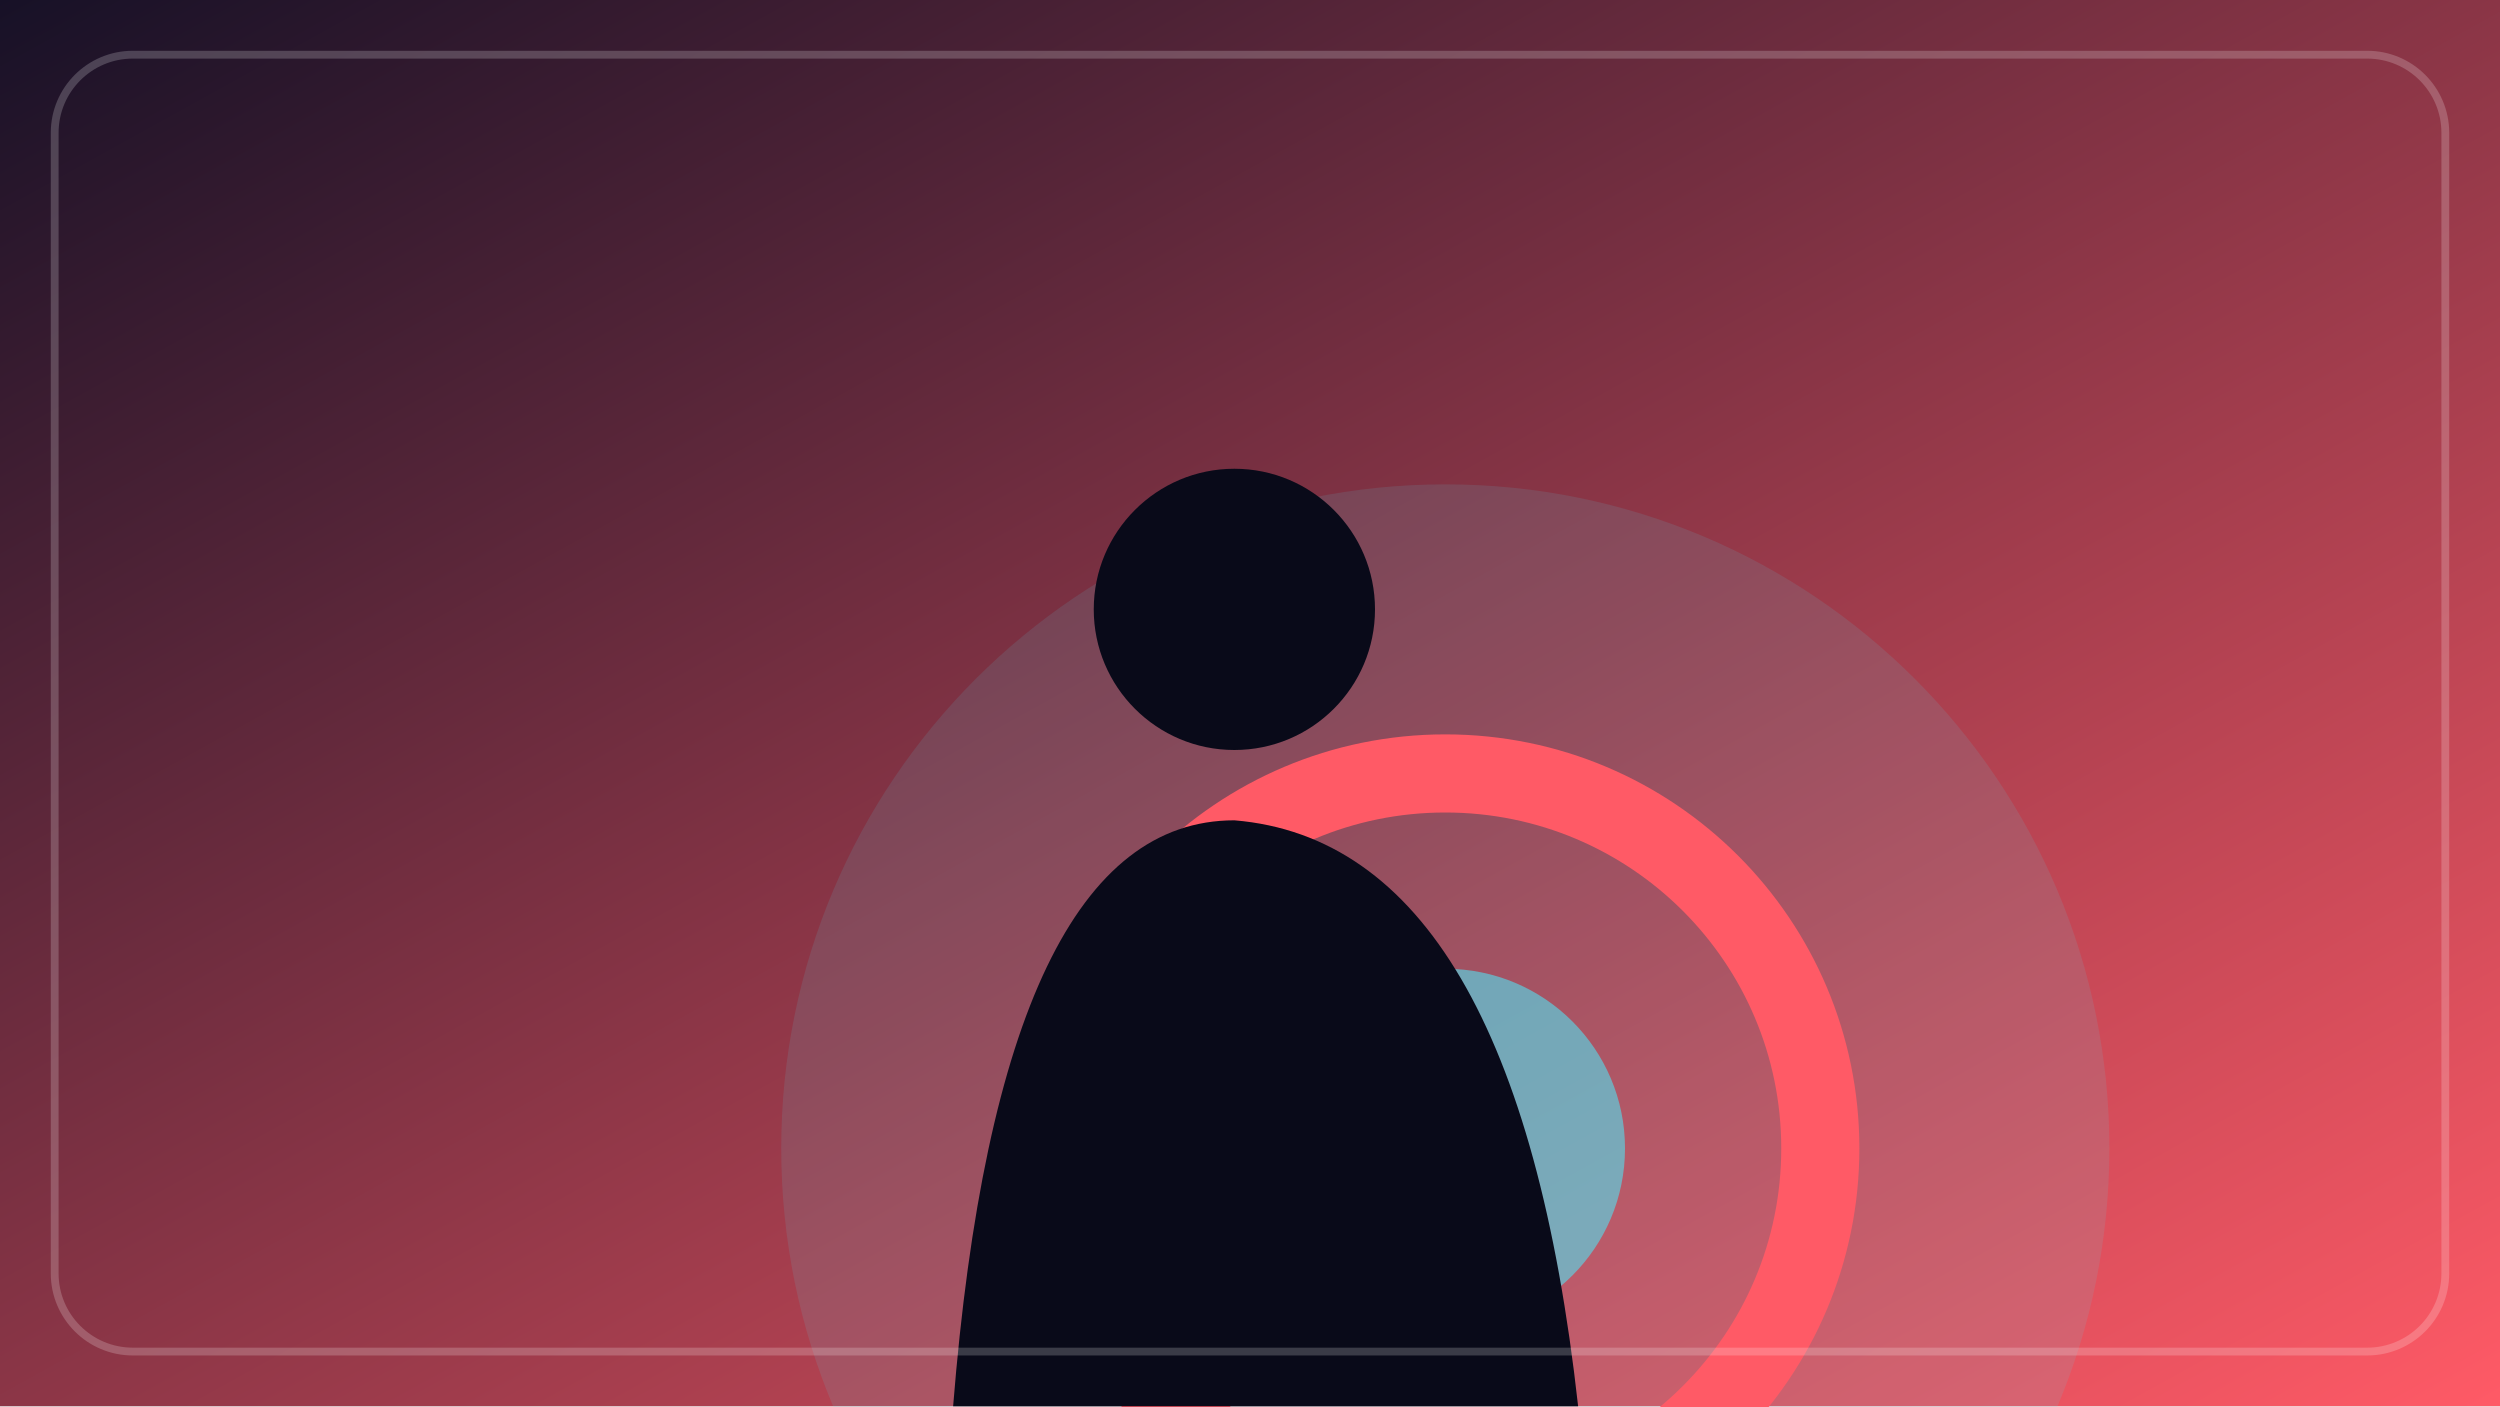
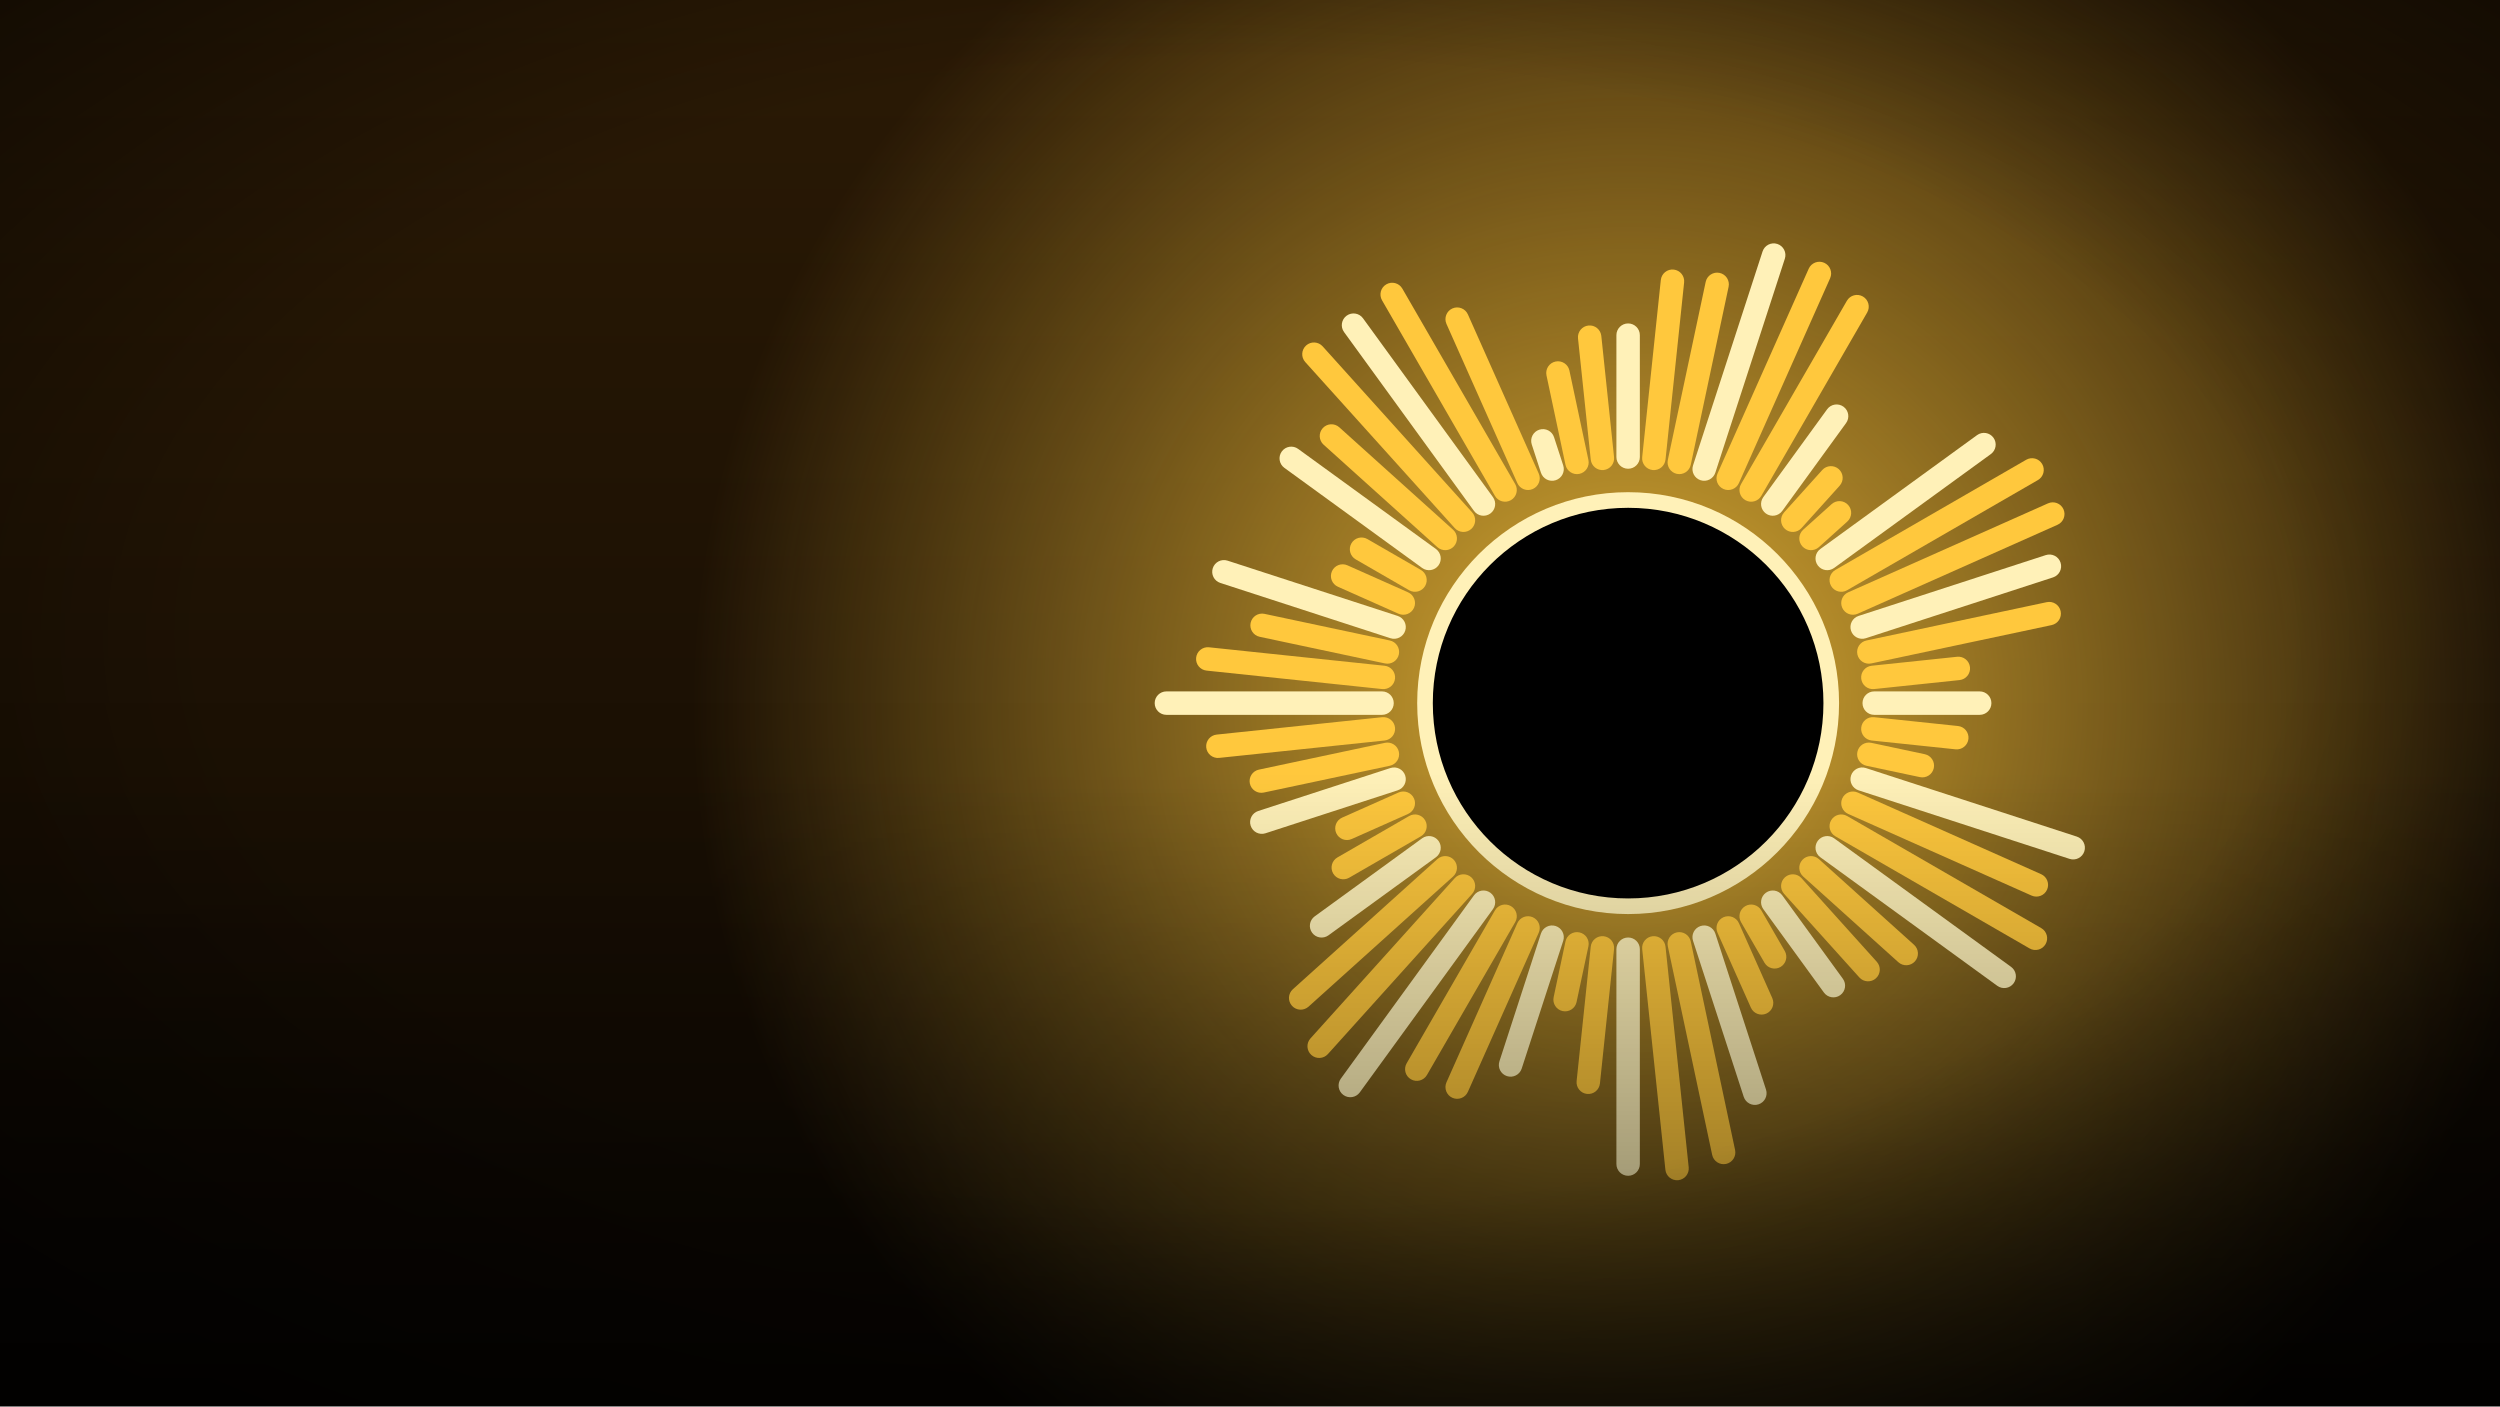
- <svg xmlns="http://www.w3.org/2000/svg" viewBox="0 0 320 180">
+ <svg xmlns="http://www.w3.org/2000/svg" viewBox="0 0 320 180" width="320" height="180" preserveAspectRatio="xMidYMid slice">
  <defs>
-     <linearGradient id="g" x1="0" y1="0" x2="1" y2="1">
-       <stop stop-color="#171127" />
-       <stop offset="1" stop-color="#FF5A66" />
+     <linearGradient id="bgk28" x1="0" y1="0" x2="0" y2="1">
+       <stop offset="0" stop-color="#2B1A05" />
+       <stop offset="1" stop-color="#0C0702" />
+     </linearGradient>
+     <radialGradient id="glk28" cx=".5" cy=".5" r=".5">
+       <stop offset="0" stop-color="#FFC83D" stop-opacity=".85" />
+       <stop offset="1" stop-color="#FFC83D" stop-opacity="0" />
+     </radialGradient>
+     <radialGradient id="g2k28" cx=".5" cy=".5" r=".5">
+       <stop offset="0" stop-color="#FFF1B8" stop-opacity=".7" />
+       <stop offset="1" stop-color="#FFF1B8" stop-opacity="0" />
+     </radialGradient>
+     <linearGradient id="bek28" x1="0" y1="0" x2="0" y2="1">
+       <stop offset="0" stop-color="#FFC83D" stop-opacity=".55" />
+       <stop offset="1" stop-color="#FFC83D" stop-opacity="0" />
+     </linearGradient>
+     <radialGradient id="vgk28" cx=".5" cy=".45" r=".75">
+       <stop offset=".55" stop-color="#000" stop-opacity="0" />
+       <stop offset="1" stop-color="#000" stop-opacity=".7" />
+     </radialGradient>
+     <linearGradient id="ftk28" x1="0" y1="0" x2="0" y2="1">
+       <stop offset=".55" stop-color="#000" stop-opacity="0" />
+       <stop offset="1" stop-color="#000" stop-opacity=".55" />
    </linearGradient>
  </defs>
-   <rect width="320" height="180" fill="url(#g)" />
-   <circle cx="185" cy="147" r="85" fill="#52E0F0" opacity=".12" />
-   <circle cx="185" cy="147" r="48" fill="none" stroke="#FF5A66" stroke-width="10" />
-   <circle cx="185" cy="147" r="23" fill="#52E0F0" opacity=".6" />
-   <circle cx="158" cy="78" r="18" fill="#090A19" />
-   <path d="M122 180Q128 105 158 105Q194 108 202 180Z" fill="#090A19" />
-   <rect x="7" y="7" width="306" height="166" rx="10" fill="none" stroke="#FFFFFF" stroke-opacity=".2" />
+   <rect width="320" height="180" fill="url(#bgk28)" />
+   <circle cx="208.4" cy="90.0" r="120.0" fill="url(#glk28)" />
+   <rect x="206.9" y="41.4" width="3" height="18.6" rx="1.5" fill="#FFF1B8" transform="rotate(0.0 208.4 90)" />
+   <rect x="206.9" y="34.2" width="3" height="25.8" rx="1.5" fill="#FFC83D" transform="rotate(6.0 208.4 90)" />
+   <rect x="206.9" y="33.7" width="3" height="26.3" rx="1.5" fill="#FFC83D" transform="rotate(12.0 208.4 90)" />
+   <rect x="206.9" y="28.2" width="3" height="31.8" rx="1.5" fill="#FFF1B8" transform="rotate(18.0 208.4 90)" />
+   <rect x="206.9" y="28.3" width="3" height="31.7" rx="1.5" fill="#FFC83D" transform="rotate(24.0 208.4 90)" />
+   <rect x="206.9" y="29.9" width="3" height="30.1" rx="1.5" fill="#FFC83D" transform="rotate(30.0 208.4 90)" />
+   <rect x="206.9" y="43.1" width="3" height="16.9" rx="1.5" fill="#FFF1B8" transform="rotate(36.0 208.4 90)" />
+   <rect x="206.9" y="49.7" width="3" height="10.3" rx="1.5" fill="#FFC83D" transform="rotate(42.0 208.4 90)" />
+   <rect x="206.9" y="52.1" width="3" height="7.9" rx="1.5" fill="#FFC83D" transform="rotate(48.0 208.4 90)" />
+   <rect x="206.9" y="32.2" width="3" height="27.8" rx="1.5" fill="#FFF1B8" transform="rotate(54.0 208.4 90)" />
+   <rect x="206.9" y="28.8" width="3" height="31.2" rx="1.5" fill="#FFC83D" transform="rotate(60.0 208.4 90)" />
+   <rect x="206.9" y="29.0" width="3" height="31.0" rx="1.5" fill="#FFC83D" transform="rotate(66.0 208.4 90)" />
+   <rect x="206.9" y="31.8" width="3" height="28.2" rx="1.5" fill="#FFF1B8" transform="rotate(72.0 208.4 90)" />
+   <rect x="206.9" y="33.4" width="3" height="26.6" rx="1.5" fill="#FFC83D" transform="rotate(78.0 208.4 90)" />
+   <rect x="206.9" y="46.0" width="3" height="14.0" rx="1.5" fill="#FFC83D" transform="rotate(84.0 208.4 90)" />
+   <rect x="206.9" y="43.5" width="3" height="16.5" rx="1.5" fill="#FFF1B8" transform="rotate(90.0 208.4 90)" />
+   <rect x="206.9" y="46.2" width="3" height="13.8" rx="1.5" fill="#FFC83D" transform="rotate(96.0 208.4 90)" />
+   <rect x="206.9" y="50.0" width="3" height="10.0" rx="1.5" fill="#FFC83D" transform="rotate(102.0 208.4 90)" />
+   <rect x="206.9" y="28.6" width="3" height="31.4" rx="1.5" fill="#FFF1B8" transform="rotate(108.0 208.4 90)" />
+   <rect x="206.9" y="31.3" width="3" height="28.7" rx="1.5" fill="#FFC83D" transform="rotate(114.0 208.4 90)" />
+   <rect x="206.9" y="28.3" width="3" height="31.7" rx="1.5" fill="#FFC83D" transform="rotate(120.0 208.4 90)" />
+   <rect x="206.9" y="29.0" width="3" height="31.0" rx="1.5" fill="#FFF1B8" transform="rotate(126.0 208.4 90)" />
+   <rect x="206.9" y="40.6" width="3" height="19.4" rx="1.5" fill="#FFC83D" transform="rotate(132.0 208.4 90)" />
+   <rect x="206.9" y="42.6" width="3" height="17.4" rx="1.5" fill="#FFC83D" transform="rotate(138.0 208.4 90)" />
+   <rect x="206.9" y="43.8" width="3" height="16.2" rx="1.5" fill="#FFF1B8" transform="rotate(144.0 208.4 90)" />
+   <rect x="206.9" y="51.0" width="3" height="9.0" rx="1.5" fill="#FFC83D" transform="rotate(150.0 208.4 90)" />
+   <rect x="206.9" y="46.5" width="3" height="13.5" rx="1.5" fill="#FFC83D" transform="rotate(156.0 208.4 90)" />
+   <rect x="206.9" y="36.0" width="3" height="24.0" rx="1.5" fill="#FFF1B8" transform="rotate(162.0 208.4 90)" />
+   <rect x="206.9" y="29.7" width="3" height="30.3" rx="1.5" fill="#FFC83D" transform="rotate(168.0 208.4 90)" />
+   <rect x="206.9" y="28.6" width="3" height="31.4" rx="1.5" fill="#FFC83D" transform="rotate(174.0 208.4 90)" />
+   <rect x="206.9" y="29.5" width="3" height="30.5" rx="1.5" fill="#FFF1B8" transform="rotate(180.0 208.4 90)" />
+   <rect x="206.9" y="39.7" width="3" height="20.3" rx="1.5" fill="#FFC83D" transform="rotate(186.0 208.4 90)" />
+   <rect x="206.9" y="49.7" width="3" height="10.3" rx="1.5" fill="#FFC83D" transform="rotate(192.0 208.4 90)" />
+   <rect x="206.9" y="39.8" width="3" height="20.2" rx="1.5" fill="#FFF1B8" transform="rotate(198.0 208.4 90)" />
+   <rect x="206.9" y="34.7" width="3" height="25.3" rx="1.5" fill="#FFC83D" transform="rotate(204.0 208.4 90)" />
+   <rect x="206.9" y="34.4" width="3" height="25.6" rx="1.5" fill="#FFC83D" transform="rotate(210.0 208.4 90)" />
+   <rect x="206.9" y="28.0" width="3" height="32.0" rx="1.5" fill="#FFF1B8" transform="rotate(216.0 208.4 90)" />
+   <rect x="206.9" y="29.4" width="3" height="30.6" rx="1.5" fill="#FFC83D" transform="rotate(222.0 208.4 90)" />
+   <rect x="206.9" y="32.1" width="3" height="27.9" rx="1.5" fill="#FFC83D" transform="rotate(228.0 208.4 90)" />
+   <rect x="206.9" y="40.0" width="3" height="20.0" rx="1.5" fill="#FFF1B8" transform="rotate(234.0 208.4 90)" />
+   <rect x="206.9" y="46.4" width="3" height="13.6" rx="1.5" fill="#FFC83D" transform="rotate(240.0 208.4 90)" />
+   <rect x="206.9" y="49.1" width="3" height="10.9" rx="1.5" fill="#FFC83D" transform="rotate(246.0 208.4 90)" />
+   <rect x="206.9" y="39.2" width="3" height="20.8" rx="1.5" fill="#FFF1B8" transform="rotate(252.0 208.4 90)" />
+   <rect x="206.9" y="40.5" width="3" height="19.5" rx="1.5" fill="#FFC83D" transform="rotate(258.0 208.4 90)" />
+   <rect x="206.9" y="35.7" width="3" height="24.3" rx="1.5" fill="#FFC83D" transform="rotate(264.0 208.4 90)" />
+   <rect x="206.9" y="29.4" width="3" height="30.6" rx="1.5" fill="#FFF1B8" transform="rotate(270.0 208.4 90)" />
+   <rect x="206.9" y="34.4" width="3" height="25.6" rx="1.5" fill="#FFC83D" transform="rotate(276.0 208.4 90)" />
+   <rect x="206.9" y="40.6" width="3" height="19.4" rx="1.5" fill="#FFC83D" transform="rotate(282.0 208.4 90)" />
+   <rect x="206.9" y="34.1" width="3" height="25.9" rx="1.5" fill="#FFF1B8" transform="rotate(288.0 208.4 90)" />
+   <rect x="206.9" y="48.5" width="3" height="11.5" rx="1.5" fill="#FFC83D" transform="rotate(294.0 208.4 90)" />
+   <rect x="206.9" y="49.1" width="3" height="10.9" rx="1.5" fill="#FFC83D" transform="rotate(300.0 208.4 90)" />
+   <rect x="206.9" y="35.2" width="3" height="24.8" rx="1.5" fill="#FFF1B8" transform="rotate(306.0 208.4 90)" />
+   <rect x="206.9" y="37.4" width="3" height="22.6" rx="1.5" fill="#FFC83D" transform="rotate(312.0 208.4 90)" />
+   <rect x="206.9" y="28.4" width="3" height="31.6" rx="1.5" fill="#FFC83D" transform="rotate(318.0 208.4 90)" />
+   <rect x="206.9" y="28.7" width="3" height="31.3" rx="1.5" fill="#FFF1B8" transform="rotate(324.0 208.4 90)" />
+   <rect x="206.9" y="28.1" width="3" height="31.9" rx="1.5" fill="#FFC83D" transform="rotate(330.0 208.4 90)" />
+   <rect x="206.9" y="34.7" width="3" height="25.3" rx="1.5" fill="#FFC83D" transform="rotate(336.0 208.4 90)" />
+   <rect x="206.9" y="53.2" width="3" height="6.8" rx="1.5" fill="#FFF1B8" transform="rotate(342.0 208.4 90)" />
+   <rect x="206.9" y="45.3" width="3" height="14.7" rx="1.5" fill="#FFC83D" transform="rotate(348.0 208.4 90)" />
+   <rect x="206.9" y="41.4" width="3" height="18.6" rx="1.5" fill="#FFC83D" transform="rotate(354.0 208.4 90)" />
+   <circle cx="208.4" cy="90" r="26" fill="#000" />
+   <circle cx="208.4" cy="90" r="26" fill="none" stroke="#FFF1B8" stroke-width="2" />
+   <rect width="320" height="180" fill="url(#vgk28)" />
+   <rect width="320" height="180" fill="url(#ftk28)" />
</svg>
